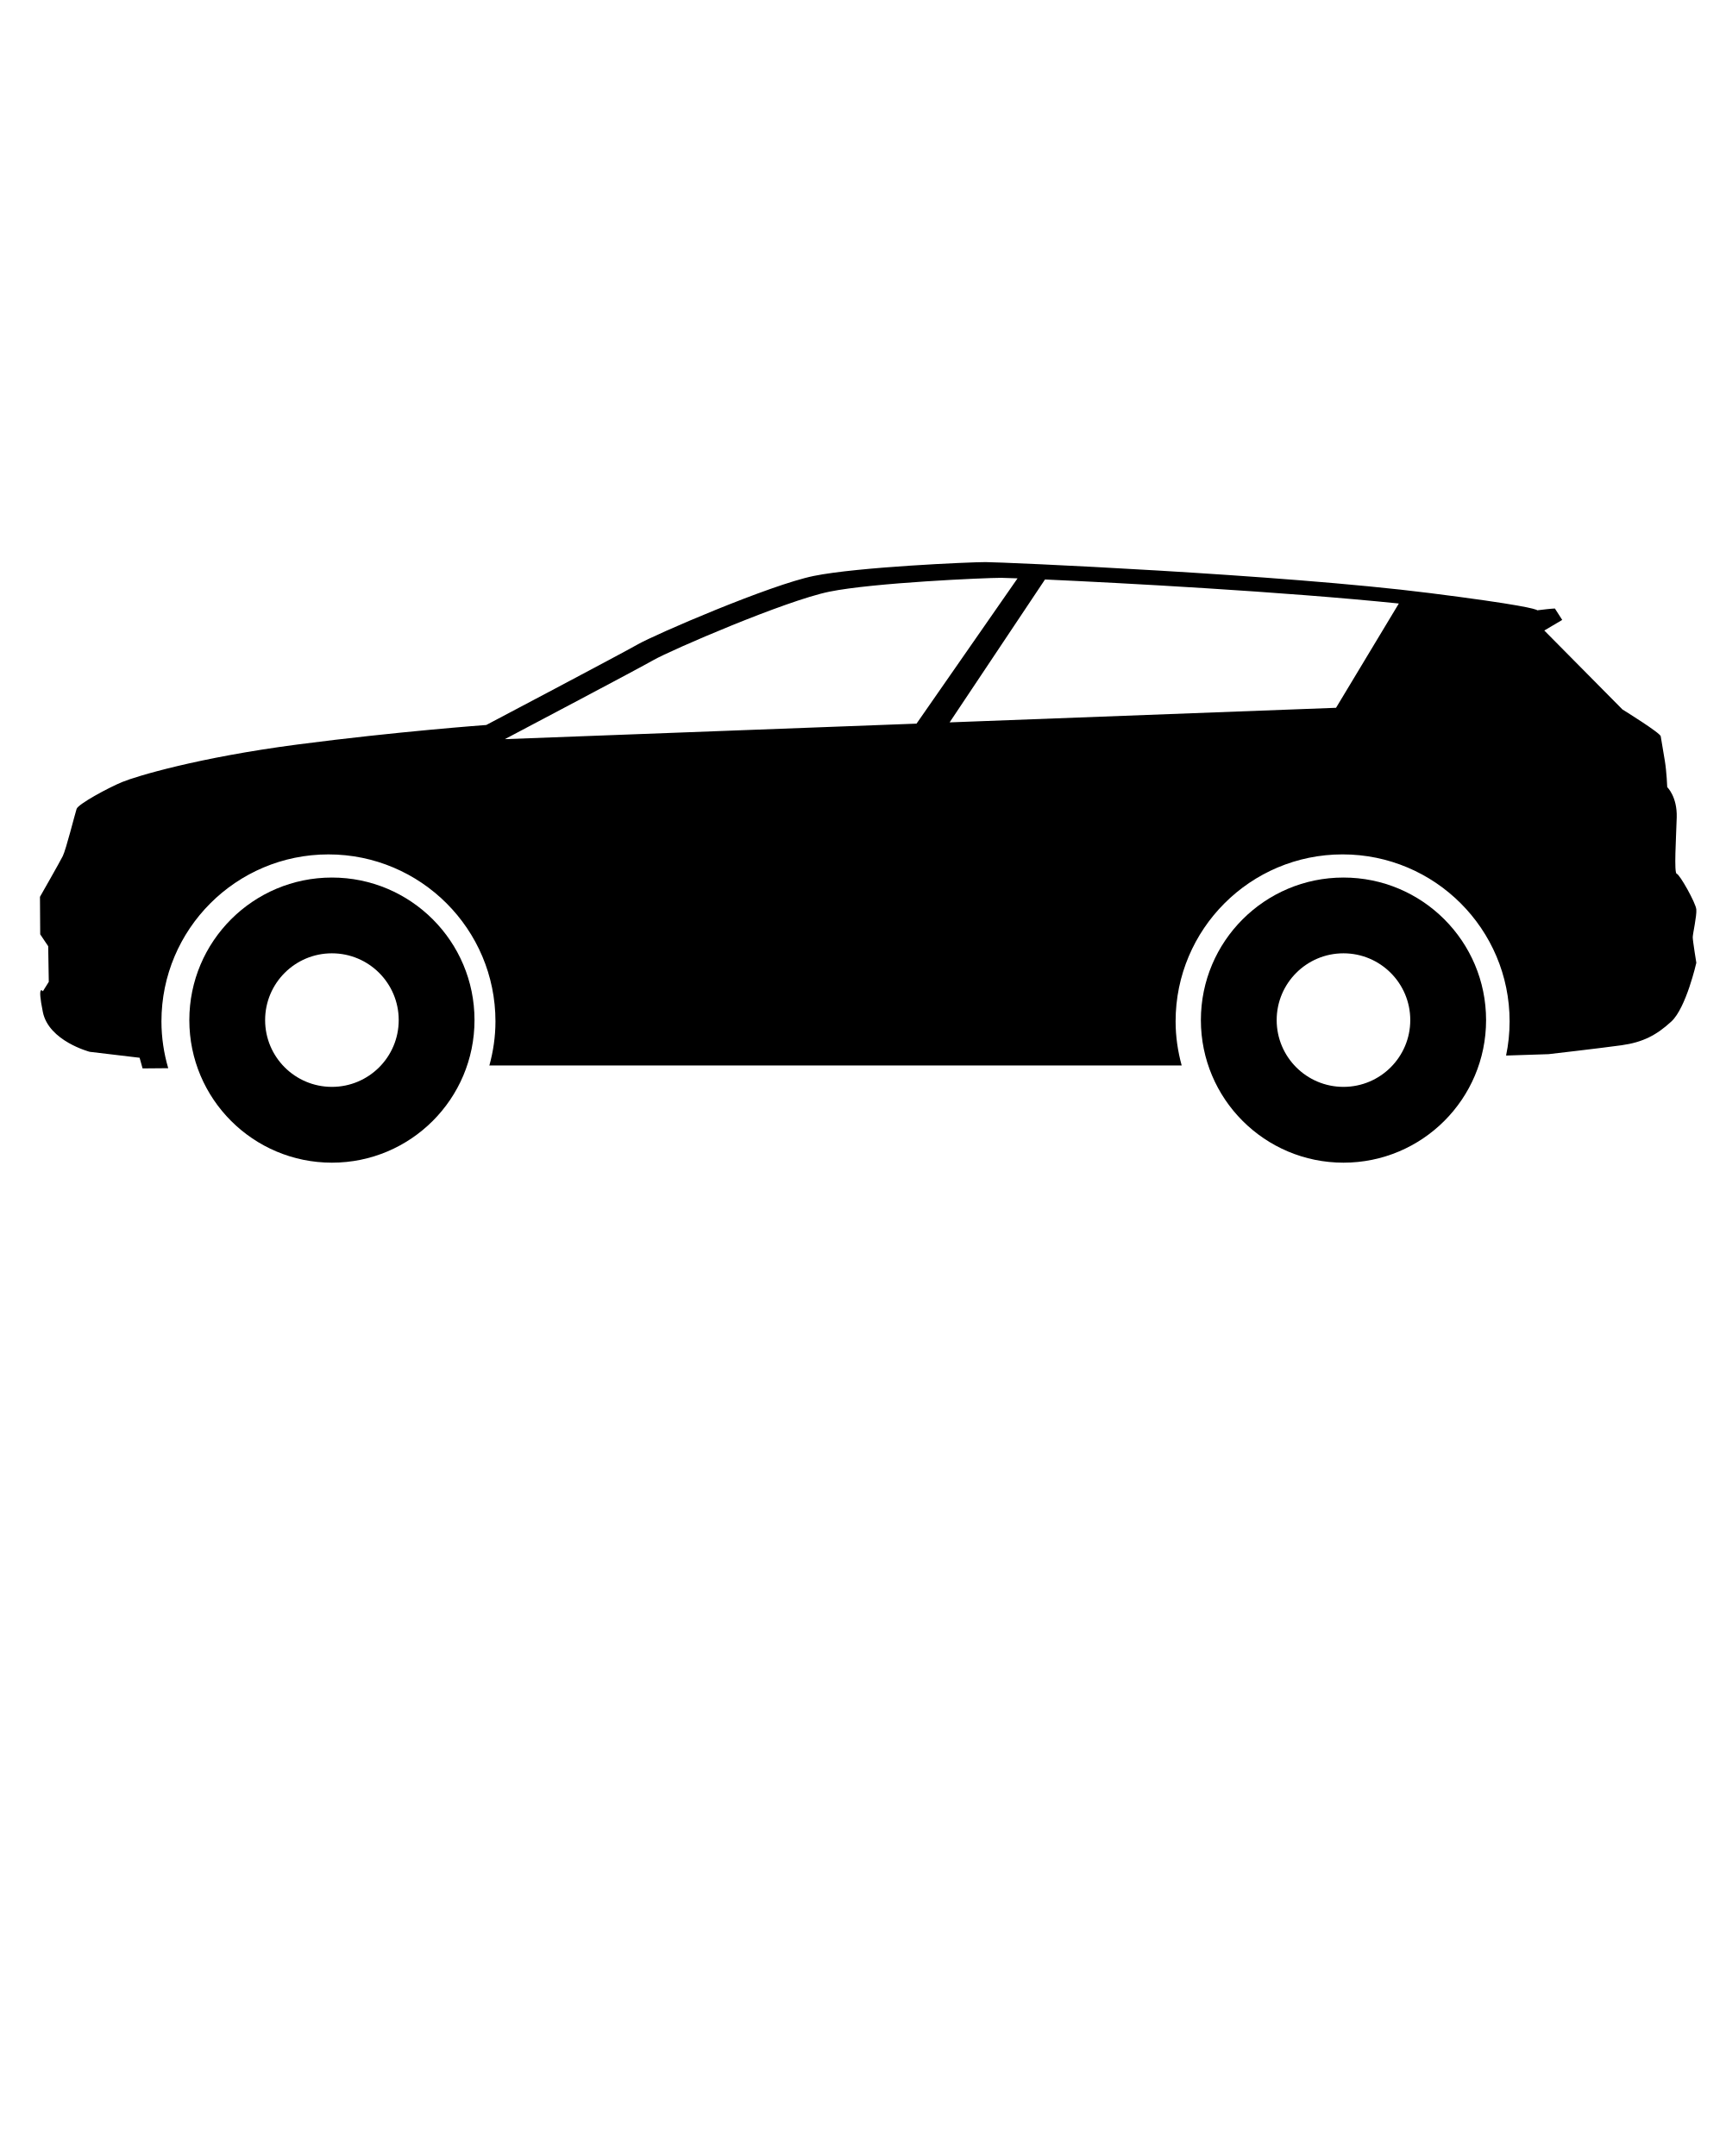
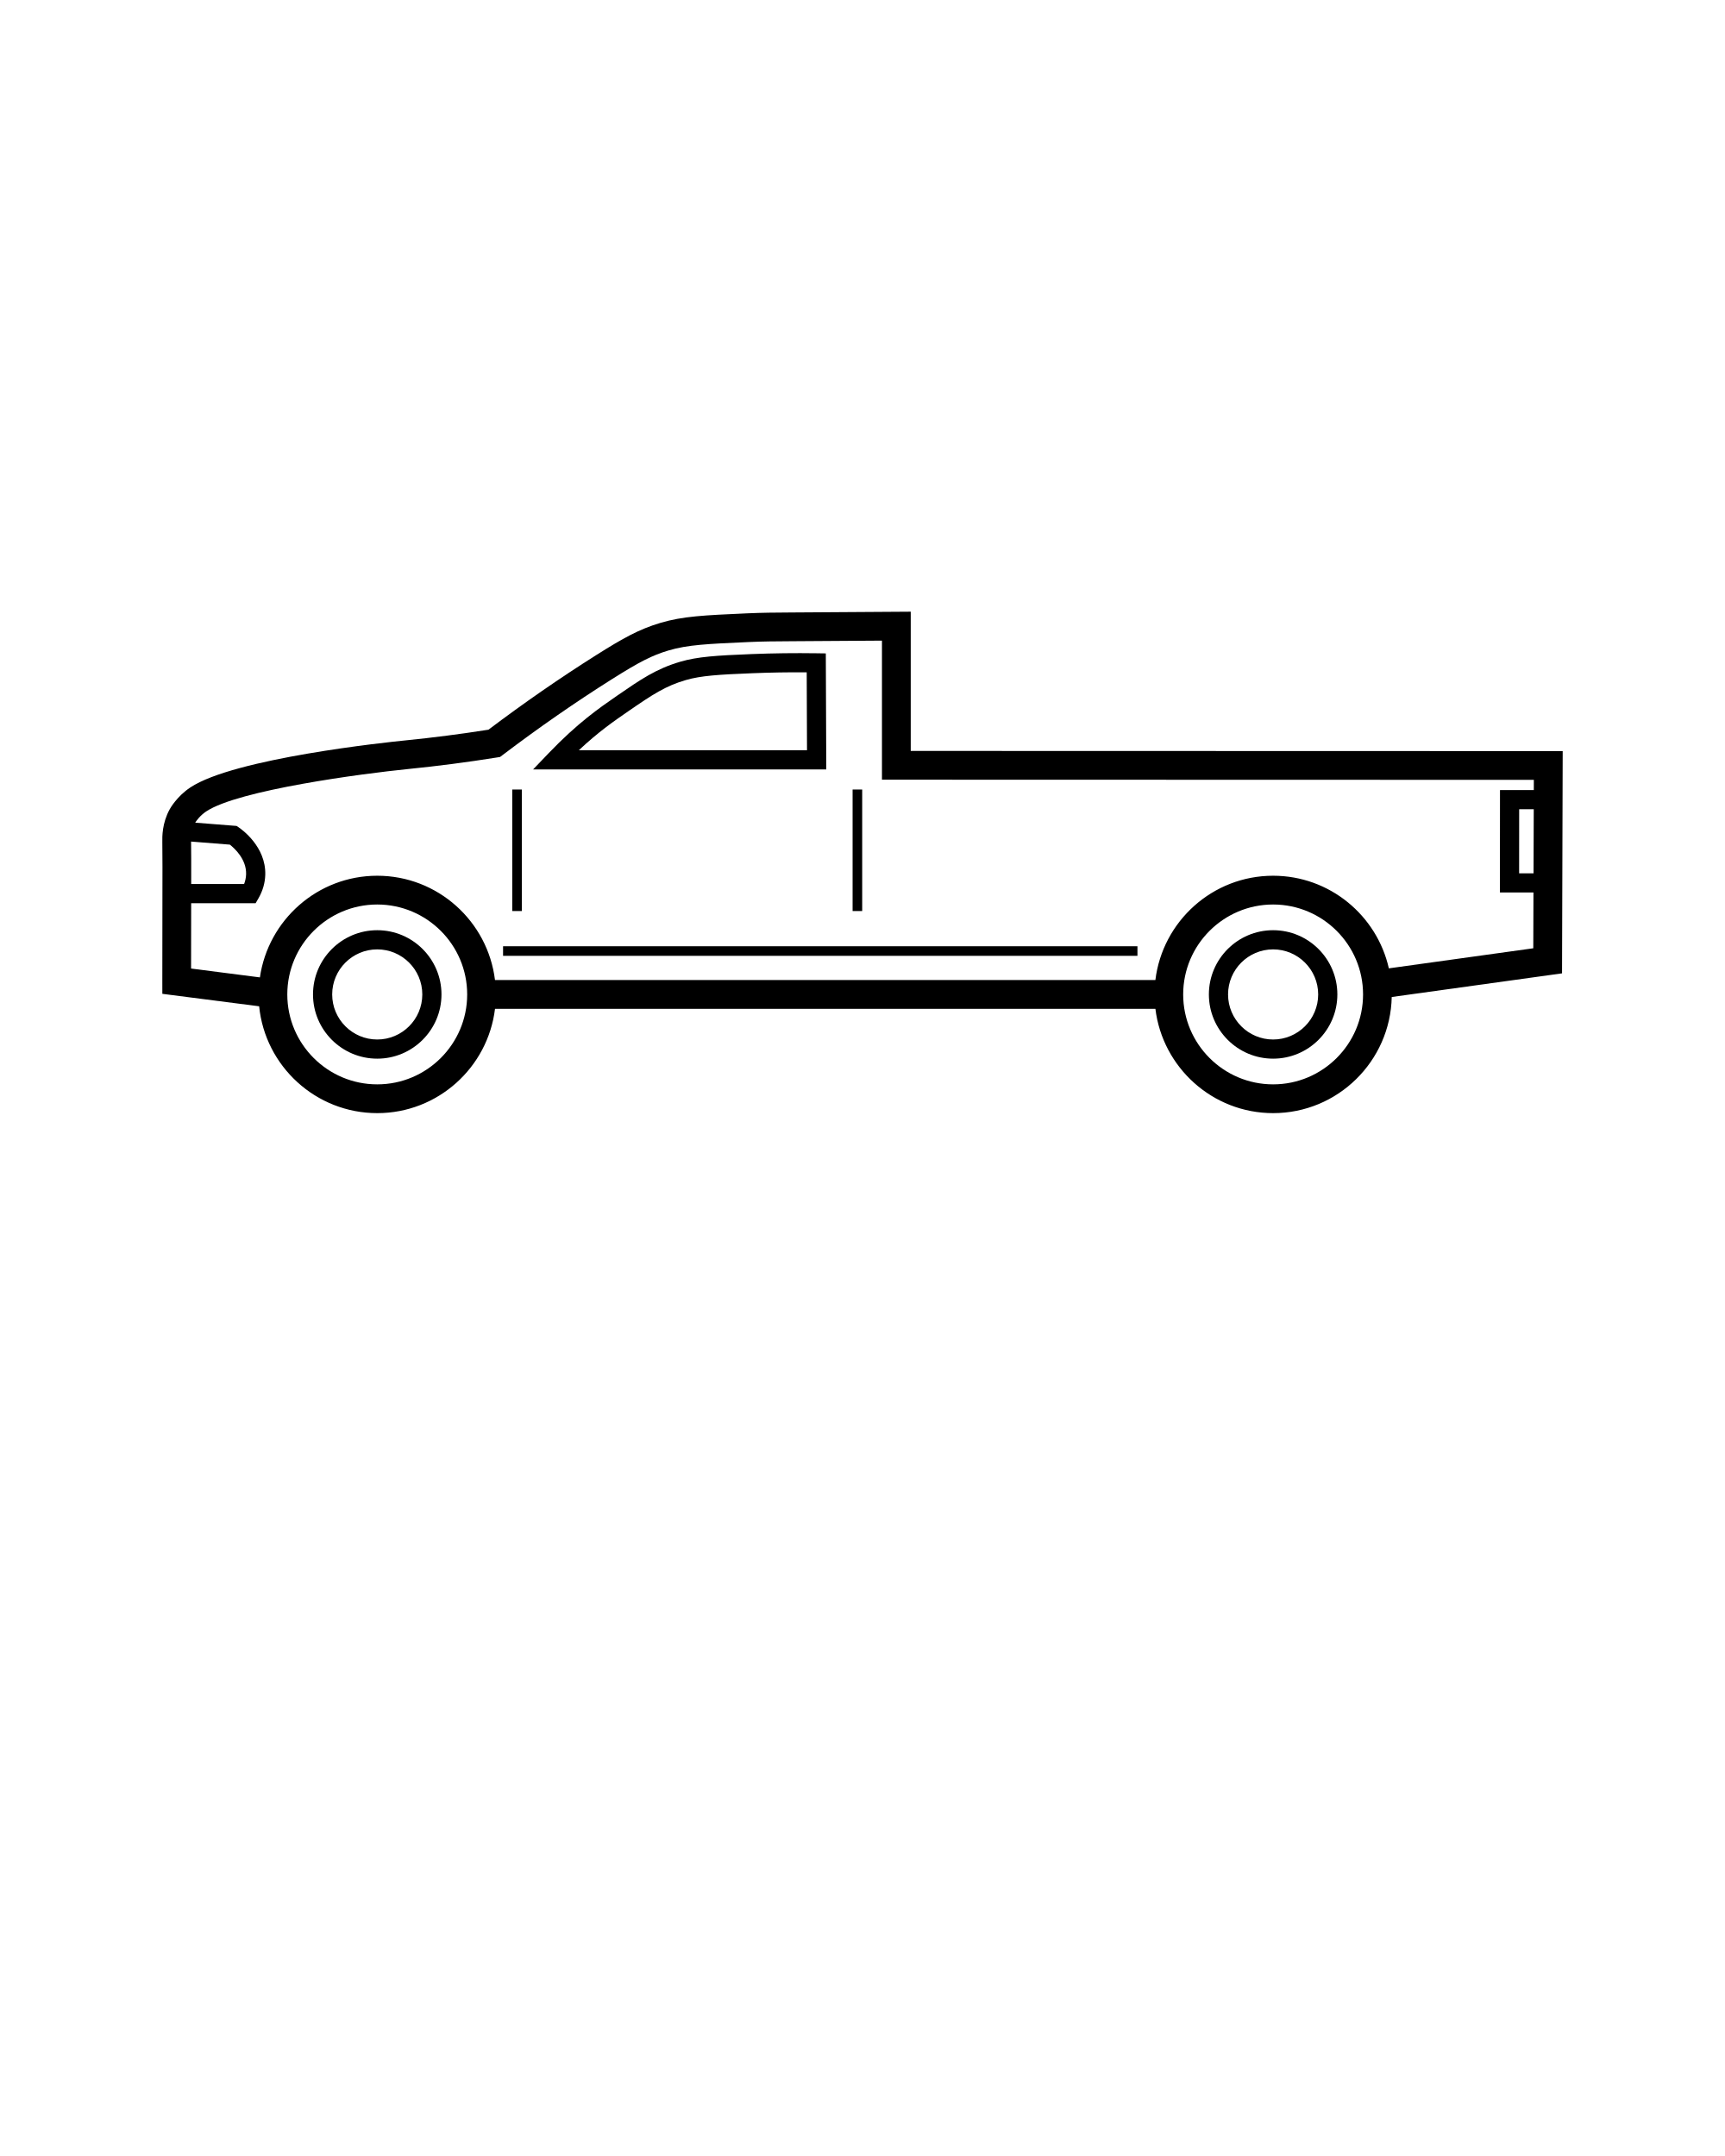
- <svg xmlns="http://www.w3.org/2000/svg" version="1.1" x="0px" y="0px" viewBox="0 0 110 137.5" enable-background="new 0 0 110 110" xml:space="preserve">
-   <g>
-     <path d="M21.164,55.966c-5.021,0-9.092,4.07-9.092,9.092s4.071,9.092,9.092,9.092s9.092-4.07,9.092-9.092   S26.186,55.966,21.164,55.966z M21.164,69.316c-2.352,0-4.259-1.906-4.259-4.259s1.907-4.259,4.259-4.259s4.259,1.906,4.259,4.259   S23.516,69.316,21.164,69.316z" />
-     <path d="M85.664,55.966c-5.021,0-9.092,4.07-9.092,9.092s4.07,9.092,9.092,9.092s9.093-4.07,9.093-9.092   S90.686,55.966,85.664,55.966z M85.664,69.316c-2.352,0-4.259-1.906-4.259-4.259s1.907-4.259,4.259-4.259s4.259,1.906,4.259,4.259   S88.016,69.316,85.664,69.316z" />
-     <path d="M107.934,59.775c0-0.227,0.265-1.361,0.228-1.779c-0.037-0.416-1.06-2.232-1.247-2.27s-0.04-2.271-0.002-3.595   s-0.605-1.93-0.605-1.93s-0.038-0.983-0.151-1.665l-0.263-1.574c0-0.207-2.44-1.714-2.44-1.714l-4.985-5.037l1.143-0.675   l-0.467-0.728c0,0-0.208,0-1.039,0.104c-0.033,0.004-0.059,0.008-0.079,0.012c-0.083-0.084-1.054-0.367-6.879-1.103   c-9.451-1.194-27.265-1.973-28.304-1.973s-8.152,0.312-10.956,0.883s-10.125,3.738-11.216,4.361s-9.665,5.144-9.665,5.144   s-5.712,0.416-12.047,1.246S8.676,49.509,7.793,49.873s-2.804,1.402-2.908,1.714s-0.675,2.597-0.883,3.012   s-1.454,2.597-1.454,2.597l0.016,2.391l0.509,0.758l0.038,2.271l-0.378,0.605c0,0-0.378-0.531,0,1.324   c0.378,1.854,2.99,2.535,2.99,2.535l3.179,0.379l0.189,0.68l1.635-0.014c-0.276-0.947-0.432-1.948-0.432-2.986   c0-5.881,4.768-10.649,10.649-10.649s10.649,4.768,10.649,10.649c0,0.977-0.142,1.916-0.388,2.814l0.365-0.004h21.305h22.473   c-0.245-0.896-0.387-1.836-0.387-2.811c0-5.881,4.768-10.649,10.648-10.649c5.882,0,10.649,4.768,10.649,10.649   c0,0.748-0.078,1.477-0.225,2.18l2.705-0.088c0,0,3.292-0.379,4.654-0.568s2.232-0.643,3.178-1.514   c0.945-0.869,1.594-3.746,1.594-3.746S107.934,60.002,107.934,59.775z M32.191,47.14c1.203-0.635,8.478-4.474,9.479-5.045   c1.091-0.623,8.413-3.79,11.216-4.361s9.917-0.883,10.956-0.883c0.123,0,0.487,0.011,1.04,0.033l-6.441,9.266L32.191,47.14z    M85.19,45.14l-24.639,0.93l6.081-9.113c4.896,0.22,15.124,0.77,22.562,1.532L85.19,45.14z" />
-   </g>
+ <svg xmlns="http://www.w3.org/2000/svg" version="1.1" x="0px" y="0px" viewBox="0 0 100 125" style="enable-background:new 0 0 100 100;" xml:space="preserve">
+   <path d="M73.804,53.931c-2.053,0-3.724,1.671-3.724,3.724c0,2.054,1.671,3.724,3.724,3.724  c2.053,0,3.724-1.671,3.724-3.724C77.528,55.602,75.857,53.931,73.804,53.931z M73.804,60.268  c-1.44,0-2.612-1.172-2.612-2.613c0-1.44,1.172-2.612,2.612-2.612c1.44,0,2.612,1.172,2.612,2.612  C76.416,59.095,75.245,60.268,73.804,60.268z" />
+   <rect x="29.696" y="45.774" width="0.556" height="7.046" />
+   <path d="M21.869,53.931c-2.053,0-3.724,1.671-3.724,3.724c0,2.054,1.671,3.724,3.724,3.724  c2.053,0,3.724-1.671,3.724-3.724C25.593,55.602,23.922,53.931,21.869,53.931z M21.869,60.268  c-1.44,0-2.612-1.172-2.612-2.613c0-1.44,1.172-2.612,2.612-2.612c1.44,0,2.612,1.172,2.612,2.612  C24.481,59.095,23.31,60.268,21.869,60.268z" />
+   <path d="M90.591,43.547l-37.795-0.01v-8.073l-6.921,0.046  c-0.996,0.006-1.654,0.01-2.566,0.05c-2.482,0.111-3.728,0.166-5.03,0.555  c-1.232,0.369-2.141,0.873-3.714,1.865c-2.091,1.319-4.192,2.774-6.249,4.326  c-1.604,0.253-3.224,0.462-4.817,0.621c-1.008,0.1-9.918,1.031-12.468,2.729  c-0.765,0.51-1.153,1.189-1.194,1.265c-0.445,0.81-0.432,1.594-0.427,1.897  c0.012,0.674,0.009,1.933,0.005,3.636c-0.003,1.256-0.006,2.752-0.005,4.433l0.001,0.733  l5.612,0.722c0.346,3.473,3.284,6.195,6.847,6.195c3.512,0,6.412-2.646,6.826-6.048h38.284  c0.414,3.402,3.314,6.048,6.826,6.048c3.744,0,6.794-3.008,6.874-6.733l9.873-1.371L90.591,43.547z   M88.901,50.634l-0.836-0.001l0.003-3.715h0.845L88.901,50.634z M11.077,48.792l2.248,0.178  c0.274,0.215,0.966,0.846,0.942,1.713c-0.005,0.193-0.045,0.384-0.116,0.571h-3.067  C11.086,50.147,11.086,49.308,11.077,48.792z M21.869,62.869c-2.875,0-5.214-2.339-5.214-5.214  s2.339-5.214,5.214-5.214c2.875,0,5.214,2.339,5.214,5.214S24.744,62.869,21.869,62.869z   M73.804,62.869c-2.875,0-5.214-2.339-5.214-5.214s2.339-5.214,5.214-5.214  c2.875,0,5.214,2.339,5.214,5.214S76.679,62.869,73.804,62.869z M80.513,56.143  c-0.691-3.069-3.434-5.37-6.708-5.37c-3.512,0-6.412,2.646-6.826,6.048H28.695  c-0.414-3.402-3.314-6.048-6.826-6.048c-3.458,0-6.321,2.567-6.802,5.894l-3.99-0.513  c0-1.383,0.003-2.626,0.005-3.696c0-0.033,0-0.06,0-0.092h3.737l0.161-0.278  c0.251-0.435,0.385-0.897,0.398-1.374c0.045-1.635-1.38-2.638-1.543-2.747l-0.121-0.081  l-2.398-0.19c0.052-0.084,0.266-0.403,0.639-0.652c1.868-1.243,9.085-2.196,11.709-2.458  c1.694-0.169,3.417-0.393,5.121-0.666l0.205-0.033l0.166-0.126  c2.072-1.571,4.191-3.041,6.298-4.371c1.634-1.031,2.344-1.391,3.302-1.678  c1.104-0.33,2.281-0.382,4.627-0.487c0.879-0.039,1.49-0.042,2.502-0.048l5.243-0.035v8.062  l37.79,0.01l-0.002,0.592h-1.96l-0.004,5.381l0.001,0.555l1.943,0.003l-0.01,3.234L80.513,56.143z" />
+   <rect x="49.426" y="45.774" width="0.556" height="7.046" />
+   <path d="M47.873,37.883L47.328,37.875c-1.242-0.018-2.507-0.003-3.76,0.047  c-2.053,0.082-3.129,0.152-4.116,0.439c-1.412,0.41-2.314,1.033-3.68,1.975  c-1.018,0.702-2.286,1.577-3.968,3.334l-0.9,0.94h16.996L47.873,37.883z M33.554,43.498  c1.136-1.066,2.035-1.686,2.849-2.248c1.432-0.988,2.173-1.478,3.359-1.823  c0.87-0.252,1.889-0.317,3.85-0.395c1.05-0.042,2.107-0.061,3.154-0.052l0.017,4.517H33.554z" />
+   <rect x="29.163" y="54.861" width="36.776" height="0.556" />
</svg>
